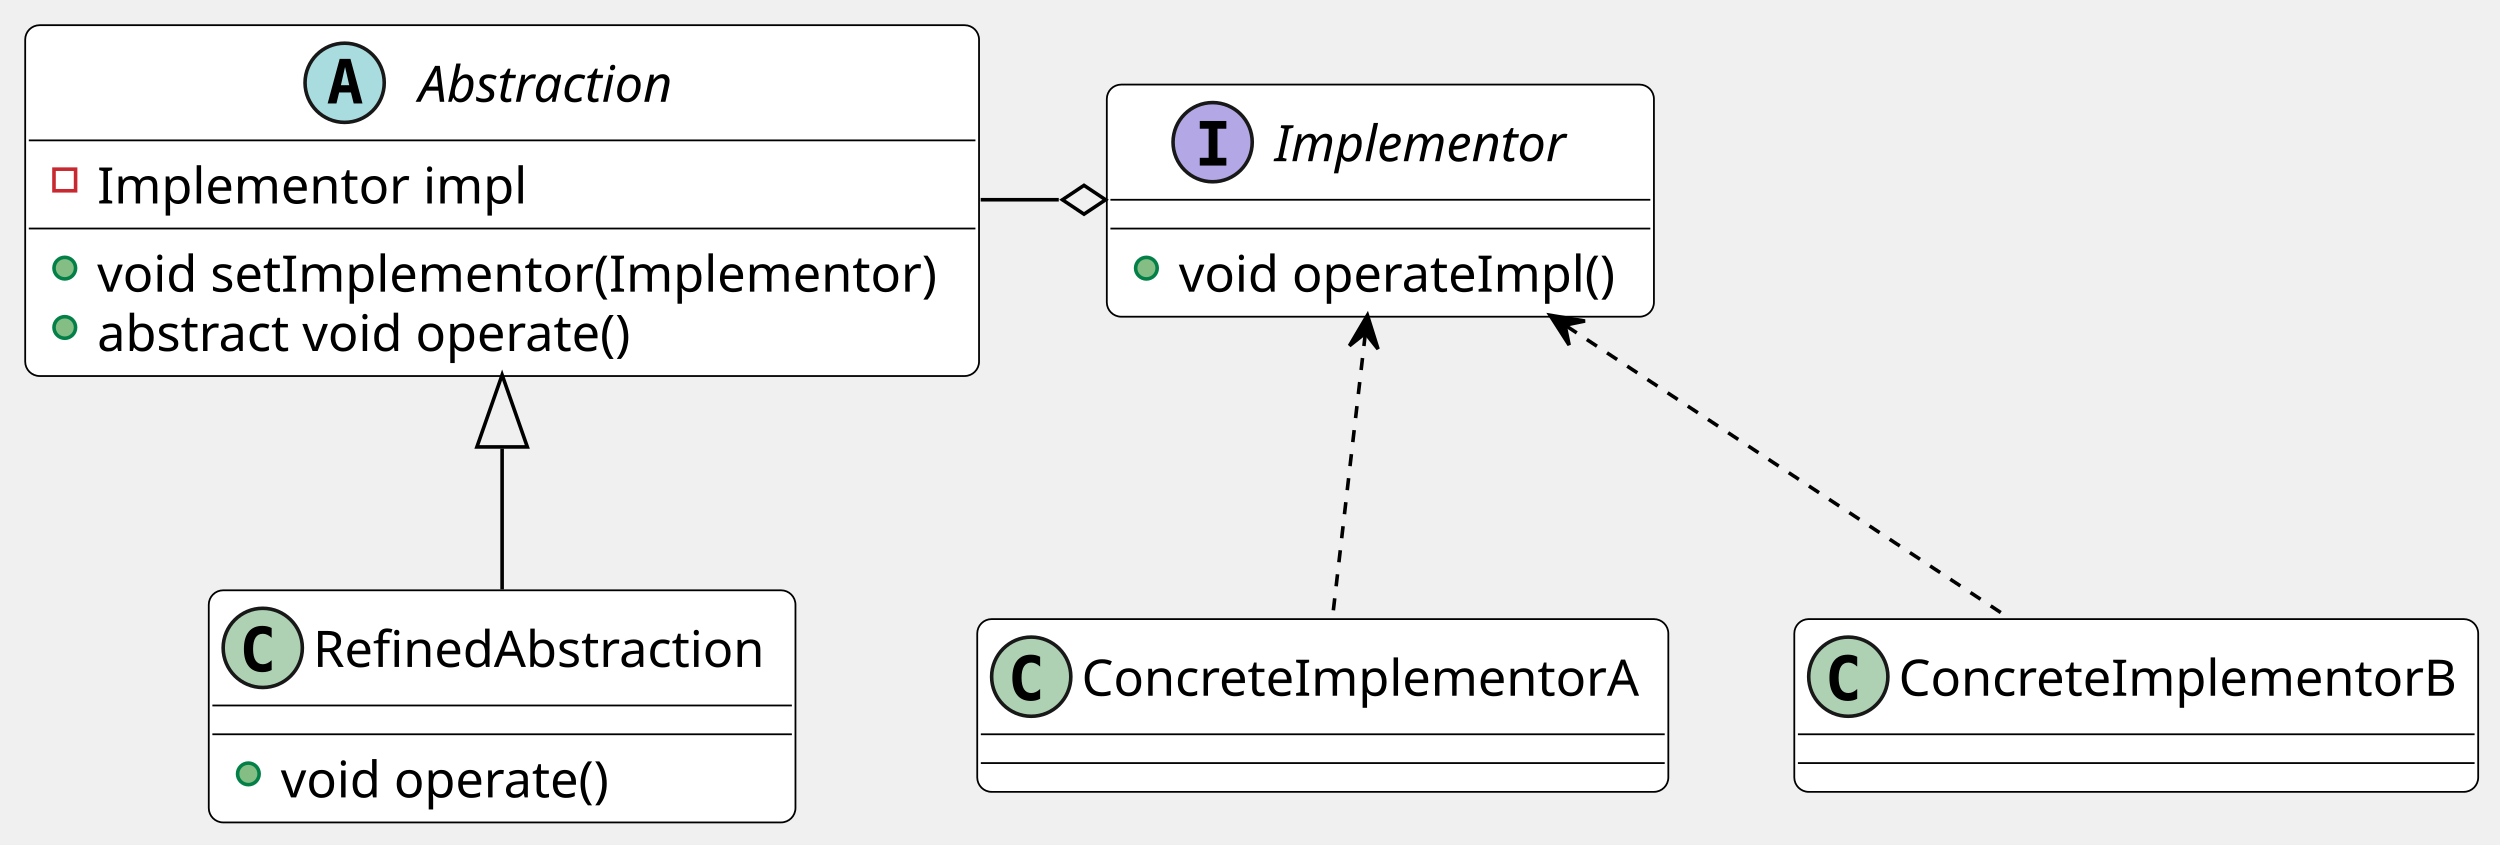
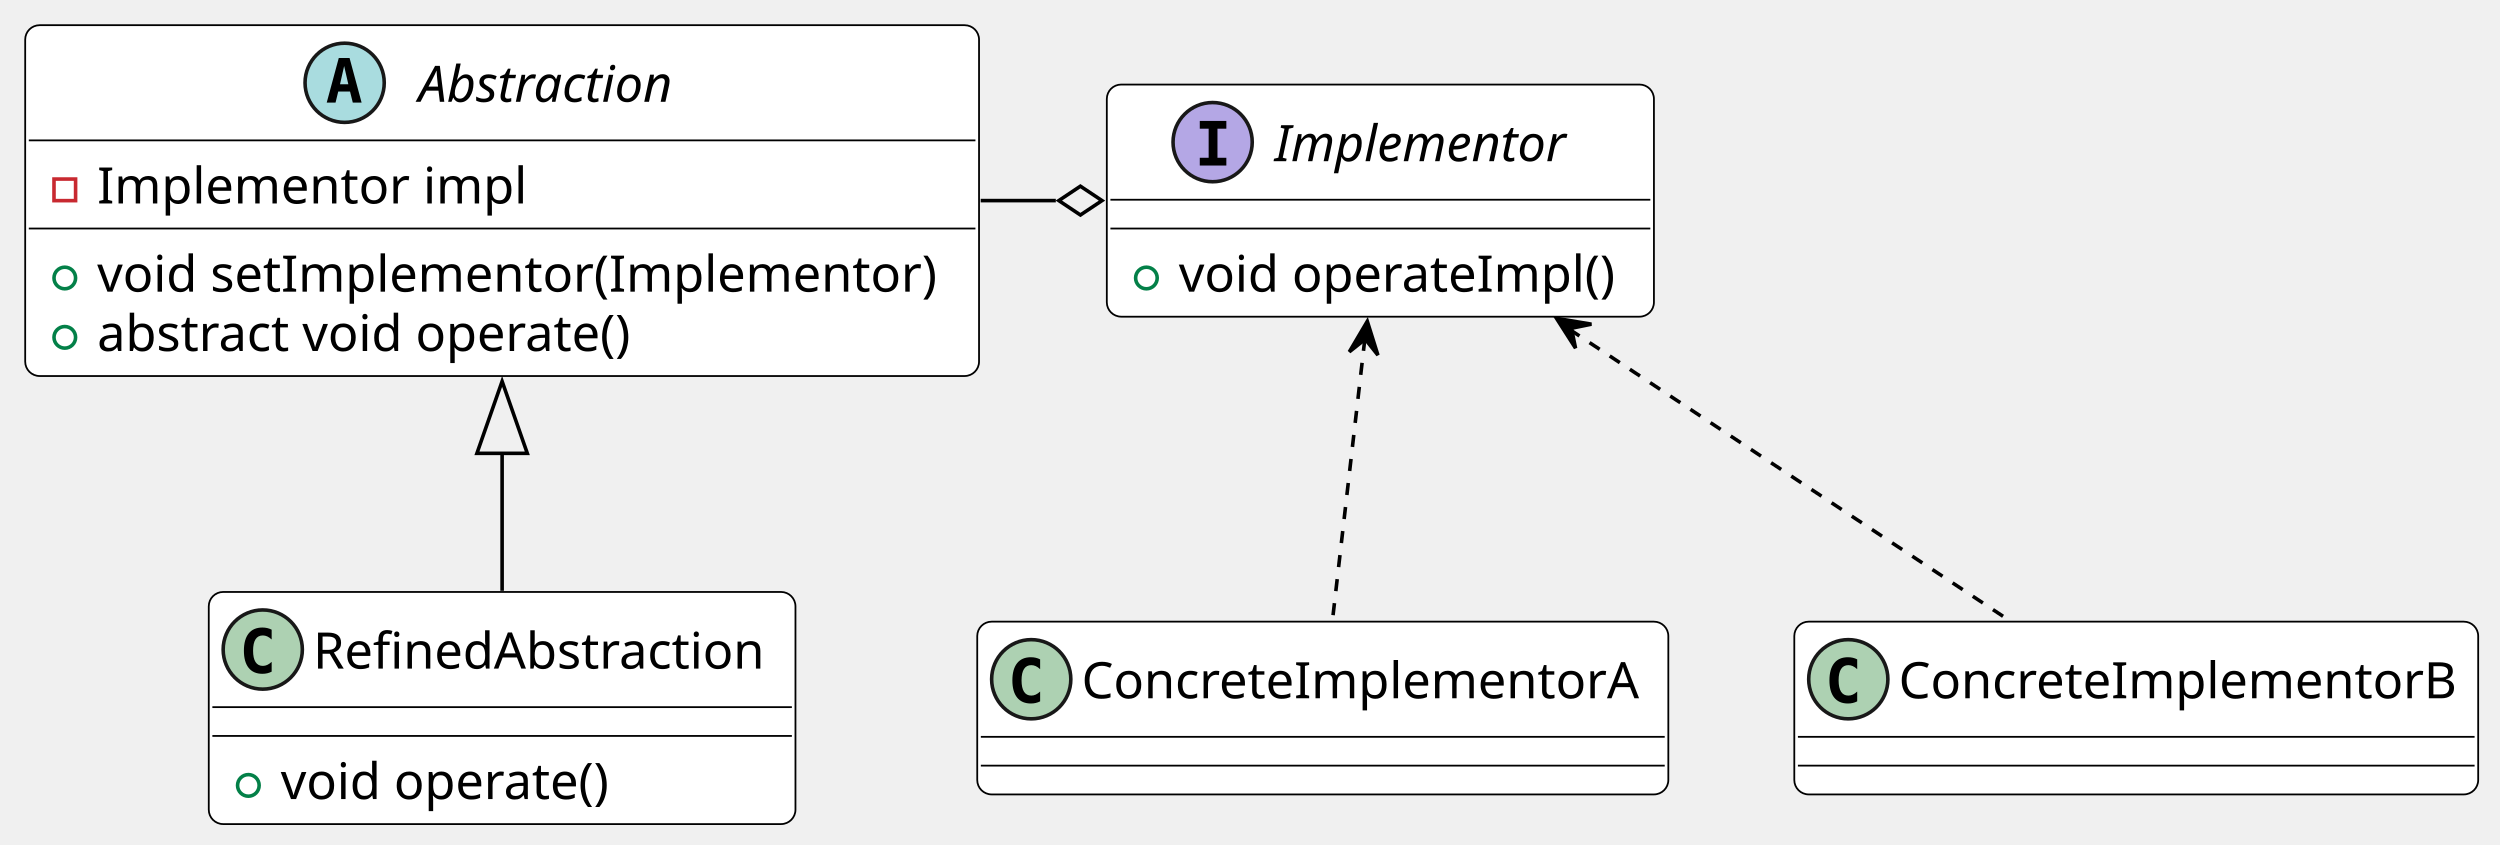
<svg xmlns="http://www.w3.org/2000/svg" contentStyleType="text/css" height="489.583px" preserveAspectRatio="none" style="width:1447px;height:489px;background:#FFFFFF;" version="1.1" viewBox="0 0 1447 489" width="1447.917px" zoomAndPan="magnify">
  <defs />
  <g>
    <g id="elem_Implementor">
-       <rect codeLine="122" fill="#FFFFFF" height="134.351" id="Implementor" rx="8.333" ry="8.333" style="stroke:#000000;stroke-width:1.042;" width="316.667" x="640.625" y="48.958" />
-       <ellipse cx="701.875" cy="82.292" fill="#B4A7E5" rx="22.917" ry="22.917" style="stroke:#181818;stroke-width:2.083;" />
-       <path d="M694.433,74.511 L694.433,70.014 L709.807,70.014 L709.807,74.511 L704.67,74.511 L704.67,91.337 L709.807,91.337 L709.807,95.833 L694.433,95.833 L694.433,91.337 L699.569,91.337 L699.569,74.511 Z " fill="#000000" />
-       <text fill="#000000" font-family="sans-serif" font-size="29.167" font-style="italic" lengthAdjust="spacing" textLength="183.333" x="737.708" y="93.315">Implementor</text>
-       <line style="stroke:#000000;stroke-width:1.042;" x1="642.708" x2="955.208" y1="115.625" y2="115.625" />
-       <line style="stroke:#000000;stroke-width:1.042;" x1="642.708" x2="955.208" y1="132.292" y2="132.292" />
-       <ellipse cx="663.542" cy="155.208" fill="#84BE84" rx="6.25" ry="6.25" style="stroke:#038048;stroke-width:2.083;" />
-       <text fill="#000000" font-family="sans-serif" font-size="29.167" lengthAdjust="spacing" textLength="262.5" x="682.292" y="168.823">void operateImpl()</text>
+       <rect codeLine="122" fill="#FFFFFF" height="134.351" id="Implementor" rx="8.333" ry="8.333" style="stroke:#000000;stroke-width:1.042;" width="316.667" x="640.625" y="48.938" />
+       <ellipse cx="701.875" cy="82.271" fill="#B4A7E5" rx="22.917" ry="22.917" style="stroke:#181818;stroke-width:2.083;" />
+       <path d="M694.433,74.49 L694.433,69.994 L709.807,69.994 L709.807,74.49 L704.67,74.49 L704.67,91.316 L709.807,91.316 L709.807,95.812 L694.433,95.812 L694.433,91.316 L699.569,91.316 L699.569,74.49 Z " fill="#000000" />
+       <text fill="#000000" font-family="sans-serif" font-size="29.167" font-style="italic" lengthAdjust="spacing" textLength="183.333" x="737.708" y="93.294">Implementor</text>
+       <line style="stroke:#000000;stroke-width:1.042;" x1="642.708" x2="955.208" y1="115.604" y2="115.604" />
+       <line style="stroke:#000000;stroke-width:1.042;" x1="642.708" x2="955.208" y1="132.271" y2="132.271" />
+       <ellipse cx="663.542" cy="160.905" fill="#FFFFFF" rx="6.25" ry="6.25" style="stroke:#038048;stroke-width:2.083;" />
+       <text fill="#000000" font-family="sans-serif" font-size="29.167" lengthAdjust="spacing" textLength="262.5" x="682.292" y="168.802">void operateImpl()</text>
    </g>
    <g id="elem_ConcreteImplementorA">
-       <rect codeLine="125" fill="#FFFFFF" height="100" id="ConcreteImplementorA" rx="8.333" ry="8.333" style="stroke:#000000;stroke-width:1.042;" width="400" x="565.625" y="358.333" />
-       <ellipse cx="596.875" cy="391.667" fill="#ADD1B2" rx="22.917" ry="22.917" style="stroke:#181818;stroke-width:2.083;" />
-       <path d="M602.027,404.465 Q600.817,405.087 599.485,405.399 Q598.154,405.71 596.684,405.71 Q591.461,405.71 588.712,402.269 Q585.962,398.827 585.962,392.325 Q585.962,385.805 588.712,382.364 Q591.461,378.923 596.684,378.923 Q598.154,378.923 599.503,379.234 Q600.851,379.545 602.027,380.168 L602.027,385.84 Q600.713,384.629 599.477,384.067 Q598.24,383.505 596.926,383.505 Q594.124,383.505 592.698,385.727 Q591.271,387.95 591.271,392.325 Q591.271,396.683 592.698,398.905 Q594.124,401.127 596.926,401.127 Q598.24,401.127 599.477,400.565 Q600.713,400.003 602.027,398.793 Z " fill="#000000" />
-       <text fill="#000000" font-family="sans-serif" font-size="29.167" lengthAdjust="spacing" textLength="333.333" x="626.042" y="402.69">ConcreteImplementorA</text>
-       <line style="stroke:#000000;stroke-width:1.042;" x1="567.708" x2="963.542" y1="425" y2="425" />
-       <line style="stroke:#000000;stroke-width:1.042;" x1="567.708" x2="963.542" y1="441.667" y2="441.667" />
+       <rect codeLine="125" fill="#FFFFFF" height="100" id="ConcreteImplementorA" rx="8.333" ry="8.333" style="stroke:#000000;stroke-width:1.042;" width="400" x="565.625" y="359.812" />
+       <ellipse cx="596.875" cy="393.146" fill="#ADD1B2" rx="22.917" ry="22.917" style="stroke:#181818;stroke-width:2.083;" />
+       <path d="M602.027,405.944 Q600.817,406.566 599.485,406.878 Q598.154,407.189 596.684,407.189 Q591.461,407.189 588.712,403.748 Q585.962,400.306 585.962,393.804 Q585.962,387.284 588.712,383.843 Q591.461,380.402 596.684,380.402 Q598.154,380.402 599.503,380.713 Q600.851,381.024 602.027,381.647 L602.027,387.319 Q600.713,386.108 599.477,385.546 Q598.24,384.984 596.926,384.984 Q594.124,384.984 592.698,387.207 Q591.271,389.429 591.271,393.804 Q591.271,398.162 592.698,400.384 Q594.124,402.606 596.926,402.606 Q598.24,402.606 599.477,402.044 Q600.713,401.482 602.027,400.272 Z " fill="#000000" />
+       <text fill="#000000" font-family="sans-serif" font-size="29.167" lengthAdjust="spacing" textLength="333.333" x="626.042" y="404.169">ConcreteImplementorA</text>
+       <line style="stroke:#000000;stroke-width:1.042;" x1="567.708" x2="963.542" y1="426.479" y2="426.479" />
+       <line style="stroke:#000000;stroke-width:1.042;" x1="567.708" x2="963.542" y1="443.146" y2="443.146" />
    </g>
    <g id="elem_ConcreteImplementorB">
-       <rect codeLine="126" fill="#FFFFFF" height="100" id="ConcreteImplementorB" rx="8.333" ry="8.333" style="stroke:#000000;stroke-width:1.042;" width="395.833" x="1038.542" y="358.333" />
-       <ellipse cx="1069.792" cy="391.667" fill="#ADD1B2" rx="22.917" ry="22.917" style="stroke:#181818;stroke-width:2.083;" />
-       <path d="M1074.944,404.465 Q1073.734,405.087 1072.402,405.399 Q1071.07,405.71 1069.6,405.71 Q1064.378,405.71 1061.628,402.269 Q1058.879,398.827 1058.879,392.325 Q1058.879,385.805 1061.628,382.364 Q1064.378,378.923 1069.6,378.923 Q1071.07,378.923 1072.419,379.234 Q1073.768,379.545 1074.944,380.168 L1074.944,385.84 Q1073.63,384.629 1072.393,384.067 Q1071.157,383.505 1069.842,383.505 Q1067.041,383.505 1065.614,385.727 Q1064.188,387.95 1064.188,392.325 Q1064.188,396.683 1065.614,398.905 Q1067.041,401.127 1069.842,401.127 Q1071.157,401.127 1072.393,400.565 Q1073.63,400.003 1074.944,398.793 Z " fill="#000000" />
-       <text fill="#000000" font-family="sans-serif" font-size="29.167" lengthAdjust="spacing" textLength="329.167" x="1098.958" y="402.69">ConcreteImplementorB</text>
-       <line style="stroke:#000000;stroke-width:1.042;" x1="1040.625" x2="1432.292" y1="425" y2="425" />
-       <line style="stroke:#000000;stroke-width:1.042;" x1="1040.625" x2="1432.292" y1="441.667" y2="441.667" />
+       <rect codeLine="126" fill="#FFFFFF" height="100" id="ConcreteImplementorB" rx="8.333" ry="8.333" style="stroke:#000000;stroke-width:1.042;" width="395.833" x="1038.542" y="359.812" />
+       <ellipse cx="1069.792" cy="393.146" fill="#ADD1B2" rx="22.917" ry="22.917" style="stroke:#181818;stroke-width:2.083;" />
+       <path d="M1074.944,405.944 Q1073.734,406.566 1072.402,406.878 Q1071.07,407.189 1069.6,407.189 Q1064.378,407.189 1061.628,403.748 Q1058.879,400.306 1058.879,393.804 Q1058.879,387.284 1061.628,383.843 Q1064.378,380.402 1069.6,380.402 Q1071.07,380.402 1072.419,380.713 Q1073.768,381.024 1074.944,381.647 L1074.944,387.319 Q1073.63,386.108 1072.393,385.546 Q1071.157,384.984 1069.842,384.984 Q1067.041,384.984 1065.614,387.207 Q1064.188,389.429 1064.188,393.804 Q1064.188,398.162 1065.614,400.384 Q1067.041,402.606 1069.842,402.606 Q1071.157,402.606 1072.393,402.044 Q1073.63,401.482 1074.944,400.272 Z " fill="#000000" />
+       <text fill="#000000" font-family="sans-serif" font-size="29.167" lengthAdjust="spacing" textLength="329.167" x="1098.958" y="404.169">ConcreteImplementorB</text>
+       <line style="stroke:#000000;stroke-width:1.042;" x1="1040.625" x2="1432.292" y1="426.479" y2="426.479" />
+       <line style="stroke:#000000;stroke-width:1.042;" x1="1040.625" x2="1432.292" y1="443.146" y2="443.146" />
    </g>
    <g id="elem_Abstraction">
      <rect codeLine="131" fill="#FFFFFF" height="203.052" id="Abstraction" rx="8.333" ry="8.333" style="stroke:#000000;stroke-width:1.042;" width="552.083" x="14.583" y="14.583" />
      <ellipse cx="199.479" cy="47.917" fill="#A9DCDF" rx="22.917" ry="22.917" style="stroke:#181818;stroke-width:2.083;" />
-       <path d="M199.715,38.746 L197.311,49.312 L202.136,49.312 Z M196.602,34.077 L202.845,34.077 L209.815,59.896 L204.713,59.896 L203.122,53.515 L196.291,53.515 L194.735,59.896 L189.633,59.896 Z " fill="#000000" />
+       <path d="M199.194,38.225 L196.791,48.791 L201.615,48.791 Z M196.082,33.556 L202.324,33.556 L209.294,59.375 L204.192,59.375 L202.601,52.994 L195.77,52.994 L194.214,59.375 L189.112,59.375 Z " fill="#000000" />
      <text fill="#000000" font-family="sans-serif" font-size="29.167" font-style="italic" lengthAdjust="spacing" textLength="164.583" x="242.188" y="58.94">Abstraction</text>
      <line style="stroke:#000000;stroke-width:1.042;" x1="16.667" x2="564.583" y1="81.25" y2="81.25" />
-       <rect fill="none" height="12.5" style="stroke:#C82930;stroke-width:2.083;" width="12.5" x="31.25" y="97.917" />
+       <rect fill="none" height="12.5" style="stroke:#C82930;stroke-width:2.083;" width="12.5" x="31.25" y="103.634" />
      <text fill="#000000" font-family="sans-serif" font-size="29.167" lengthAdjust="spacing" textLength="254.167" x="56.25" y="117.782">Implementor impl</text>
      <line style="stroke:#000000;stroke-width:1.042;" x1="16.667" x2="564.583" y1="132.267" y2="132.267" />
-       <ellipse cx="37.5" cy="155.184" fill="#84BE84" rx="6.25" ry="6.25" style="stroke:#038048;stroke-width:2.083;" />
+       <ellipse cx="37.5" cy="160.901" fill="#FFFFFF" rx="6.25" ry="6.25" style="stroke:#038048;stroke-width:2.083;" />
      <text fill="#000000" font-family="sans-serif" font-size="29.167" lengthAdjust="spacing" textLength="497.917" x="56.25" y="168.799">void setImplementor(Implementor)</text>
-       <ellipse cx="37.5" cy="189.535" fill="#84BE84" rx="6.25" ry="6.25" style="stroke:#038048;stroke-width:2.083;" />
+       <ellipse cx="37.5" cy="195.251" fill="#FFFFFF" rx="6.25" ry="6.25" style="stroke:#038048;stroke-width:2.083;" />
      <text fill="#000000" font-family="sans-serif" font-size="29.167" lengthAdjust="spacing" textLength="322.917" x="56.25" y="203.149">abstract void operate()</text>
    </g>
    <g id="elem_RefinedAbstraction">
-       <rect codeLine="137" fill="#FFFFFF" height="134.351" id="RefinedAbstraction" rx="8.333" ry="8.333" style="stroke:#000000;stroke-width:1.042;" width="339.583" x="120.833" y="341.667" />
-       <ellipse cx="152.083" cy="375" fill="#ADD1B2" rx="22.917" ry="22.917" style="stroke:#181818;stroke-width:2.083;" />
-       <path d="M157.236,387.798 Q156.025,388.421 154.694,388.732 Q153.362,389.043 151.892,389.043 Q146.669,389.043 143.92,385.602 Q141.17,382.16 141.17,375.658 Q141.17,369.139 143.92,365.697 Q146.669,362.256 151.892,362.256 Q153.362,362.256 154.711,362.567 Q156.06,362.878 157.236,363.501 L157.236,369.173 Q155.921,367.963 154.685,367.401 Q153.448,366.839 152.134,366.839 Q149.333,366.839 147.906,369.061 Q146.479,371.283 146.479,375.658 Q146.479,380.016 147.906,382.238 Q149.333,384.46 152.134,384.46 Q153.448,384.46 154.685,383.898 Q155.921,383.336 157.236,382.126 Z " fill="#000000" />
-       <text fill="#000000" font-family="sans-serif" font-size="29.167" lengthAdjust="spacing" textLength="272.917" x="181.25" y="386.023">RefinedAbstraction</text>
-       <line style="stroke:#000000;stroke-width:1.042;" x1="122.917" x2="458.333" y1="408.333" y2="408.333" />
-       <line style="stroke:#000000;stroke-width:1.042;" x1="122.917" x2="458.333" y1="425" y2="425" />
-       <ellipse cx="143.75" cy="447.917" fill="#84BE84" rx="6.25" ry="6.25" style="stroke:#038048;stroke-width:2.083;" />
-       <text fill="#000000" font-family="sans-serif" font-size="29.167" lengthAdjust="spacing" textLength="200" x="162.5" y="461.532">void operate()</text>
+       <rect codeLine="137" fill="#FFFFFF" height="134.351" id="RefinedAbstraction" rx="8.333" ry="8.333" style="stroke:#000000;stroke-width:1.042;" width="339.583" x="120.833" y="342.625" />
+       <ellipse cx="152.083" cy="375.958" fill="#ADD1B2" rx="22.917" ry="22.917" style="stroke:#181818;stroke-width:2.083;" />
+       <path d="M157.236,388.756 Q156.025,389.379 154.694,389.69 Q153.362,390.002 151.892,390.002 Q146.669,390.002 143.92,386.56 Q141.17,383.119 141.17,376.616 Q141.17,370.097 143.92,366.656 Q146.669,363.214 151.892,363.214 Q153.362,363.214 154.711,363.526 Q156.06,363.837 157.236,364.459 L157.236,370.132 Q155.921,368.921 154.685,368.359 Q153.448,367.797 152.134,367.797 Q149.333,367.797 147.906,370.019 Q146.479,372.241 146.479,376.616 Q146.479,380.974 147.906,383.197 Q149.333,385.419 152.134,385.419 Q153.448,385.419 154.685,384.857 Q155.921,384.295 157.236,383.084 Z " fill="#000000" />
+       <text fill="#000000" font-family="sans-serif" font-size="29.167" lengthAdjust="spacing" textLength="272.917" x="181.25" y="386.981">RefinedAbstraction</text>
+       <line style="stroke:#000000;stroke-width:1.042;" x1="122.917" x2="458.333" y1="409.292" y2="409.292" />
+       <line style="stroke:#000000;stroke-width:1.042;" x1="122.917" x2="458.333" y1="425.958" y2="425.958" />
+       <ellipse cx="143.75" cy="454.592" fill="#FFFFFF" rx="6.25" ry="6.25" style="stroke:#038048;stroke-width:2.083;" />
+       <text fill="#000000" font-family="sans-serif" font-size="29.167" lengthAdjust="spacing" textLength="200" x="162.5" y="462.49">void operate()</text>
    </g>
    <g id="link_Implementor_ConcreteImplementorA">
-       <path codeLine="128" d="M790.229,193.312 C784.208,245.354 776.396,312.958 771.208,357.875 " fill="none" id="Implementor-backto-ConcreteImplementorA" style="stroke:#000000;stroke-width:2.083;stroke-dasharray:7.0,7.0;" />
-       <polygon fill="#000000" points="791.479,182.458,781.053,200.131,790.286,192.806,797.611,202.039,791.479,182.458" style="stroke:#000000;stroke-width:2.083;" />
+       <path codeLine="128" d="M789.979,196.104 C784,248.125 776.312,314.938 771.188,359.417 " fill="none" id="Implementor-backto-ConcreteImplementorA" style="stroke:#000000;stroke-width:2.083;stroke-dasharray:7.0,7.0;" />
+       <polygon fill="#000000" points="791.396,185.979,780.976,203.655,790.206,196.328,797.534,205.558,791.396,185.979" style="stroke:#000000;stroke-width:2.083;" />
    </g>
    <g id="link_Implementor_ConcreteImplementorB">
-       <path codeLine="129" d="M906.771,188.812 C986.771,241.562 1093.708,312.104 1163.792,358.333 " fill="none" id="Implementor-backto-ConcreteImplementorB" style="stroke:#000000;stroke-width:2.083;stroke-dasharray:7.0,7.0;" />
-       <polygon fill="#000000" points="897.146,182.458,908.22,199.732,905.845,188.188,917.388,185.813,897.146,182.458" style="stroke:#000000;stroke-width:2.083;" />
+       <path codeLine="129" d="M908.354,190.583 C987.875,243.208 1093.354,313 1162.979,359.104 " fill="none" id="Implementor-backto-ConcreteImplementorB" style="stroke:#000000;stroke-width:2.083;stroke-dasharray:7.0,7.0;" />
+       <polygon fill="#000000" points="900.875,184.25,911.922,201.541,909.565,189.994,921.112,187.637,900.875,184.25" style="stroke:#000000;stroke-width:2.083;" />
    </g>
    <g id="link_Abstraction_RefinedAbstraction">
-       <path codeLine="141" d="M290.625,259.667 C290.625,288.208 290.625,316.875 290.625,341.188 " fill="none" id="Abstraction-backto-RefinedAbstraction" style="stroke:#000000;stroke-width:2.083;" />
-       <polygon fill="none" points="276.042,258.667,290.625,217,305.208,258.667,276.042,258.667" style="stroke:#000000;stroke-width:2.083;" />
+       <path codeLine="141" d="M290.625,262 C290.625,289.979 290.625,318.021 290.625,341.938 " fill="none" id="Abstraction-backto-RefinedAbstraction" style="stroke:#000000;stroke-width:2.083;" />
+       <polygon fill="none" points="276.042,262.396,290.625,220.729,305.208,262.396,276.042,262.396" style="stroke:#000000;stroke-width:2.083;" />
    </g>
    <g id="link_Abstraction_Implementor">
-       <path codeLine="142" d="M567.625,115.625 C582.688,115.625 597.75,115.625 612.812,115.625 " fill="none" id="Abstraction-to-Implementor" style="stroke:#000000;stroke-width:2.083;" />
-       <polygon fill="none" points="639.917,115.625,627.417,107.292,614.917,115.625,627.417,123.958,639.917,115.625" style="stroke:#000000;stroke-width:2.083;" />
+       <path codeLine="142" d="M567.625,116.104 C582.125,116.104 596.625,116.104 611.104,116.104 " fill="none" id="Abstraction-to-Implementor" style="stroke:#000000;stroke-width:2.083;" />
+       <polygon fill="none" points="637.833,116.104,625.333,107.771,612.833,116.104,625.333,124.438,637.833,116.104" style="stroke:#000000;stroke-width:2.083;" />
    </g>
  </g>
</svg>
